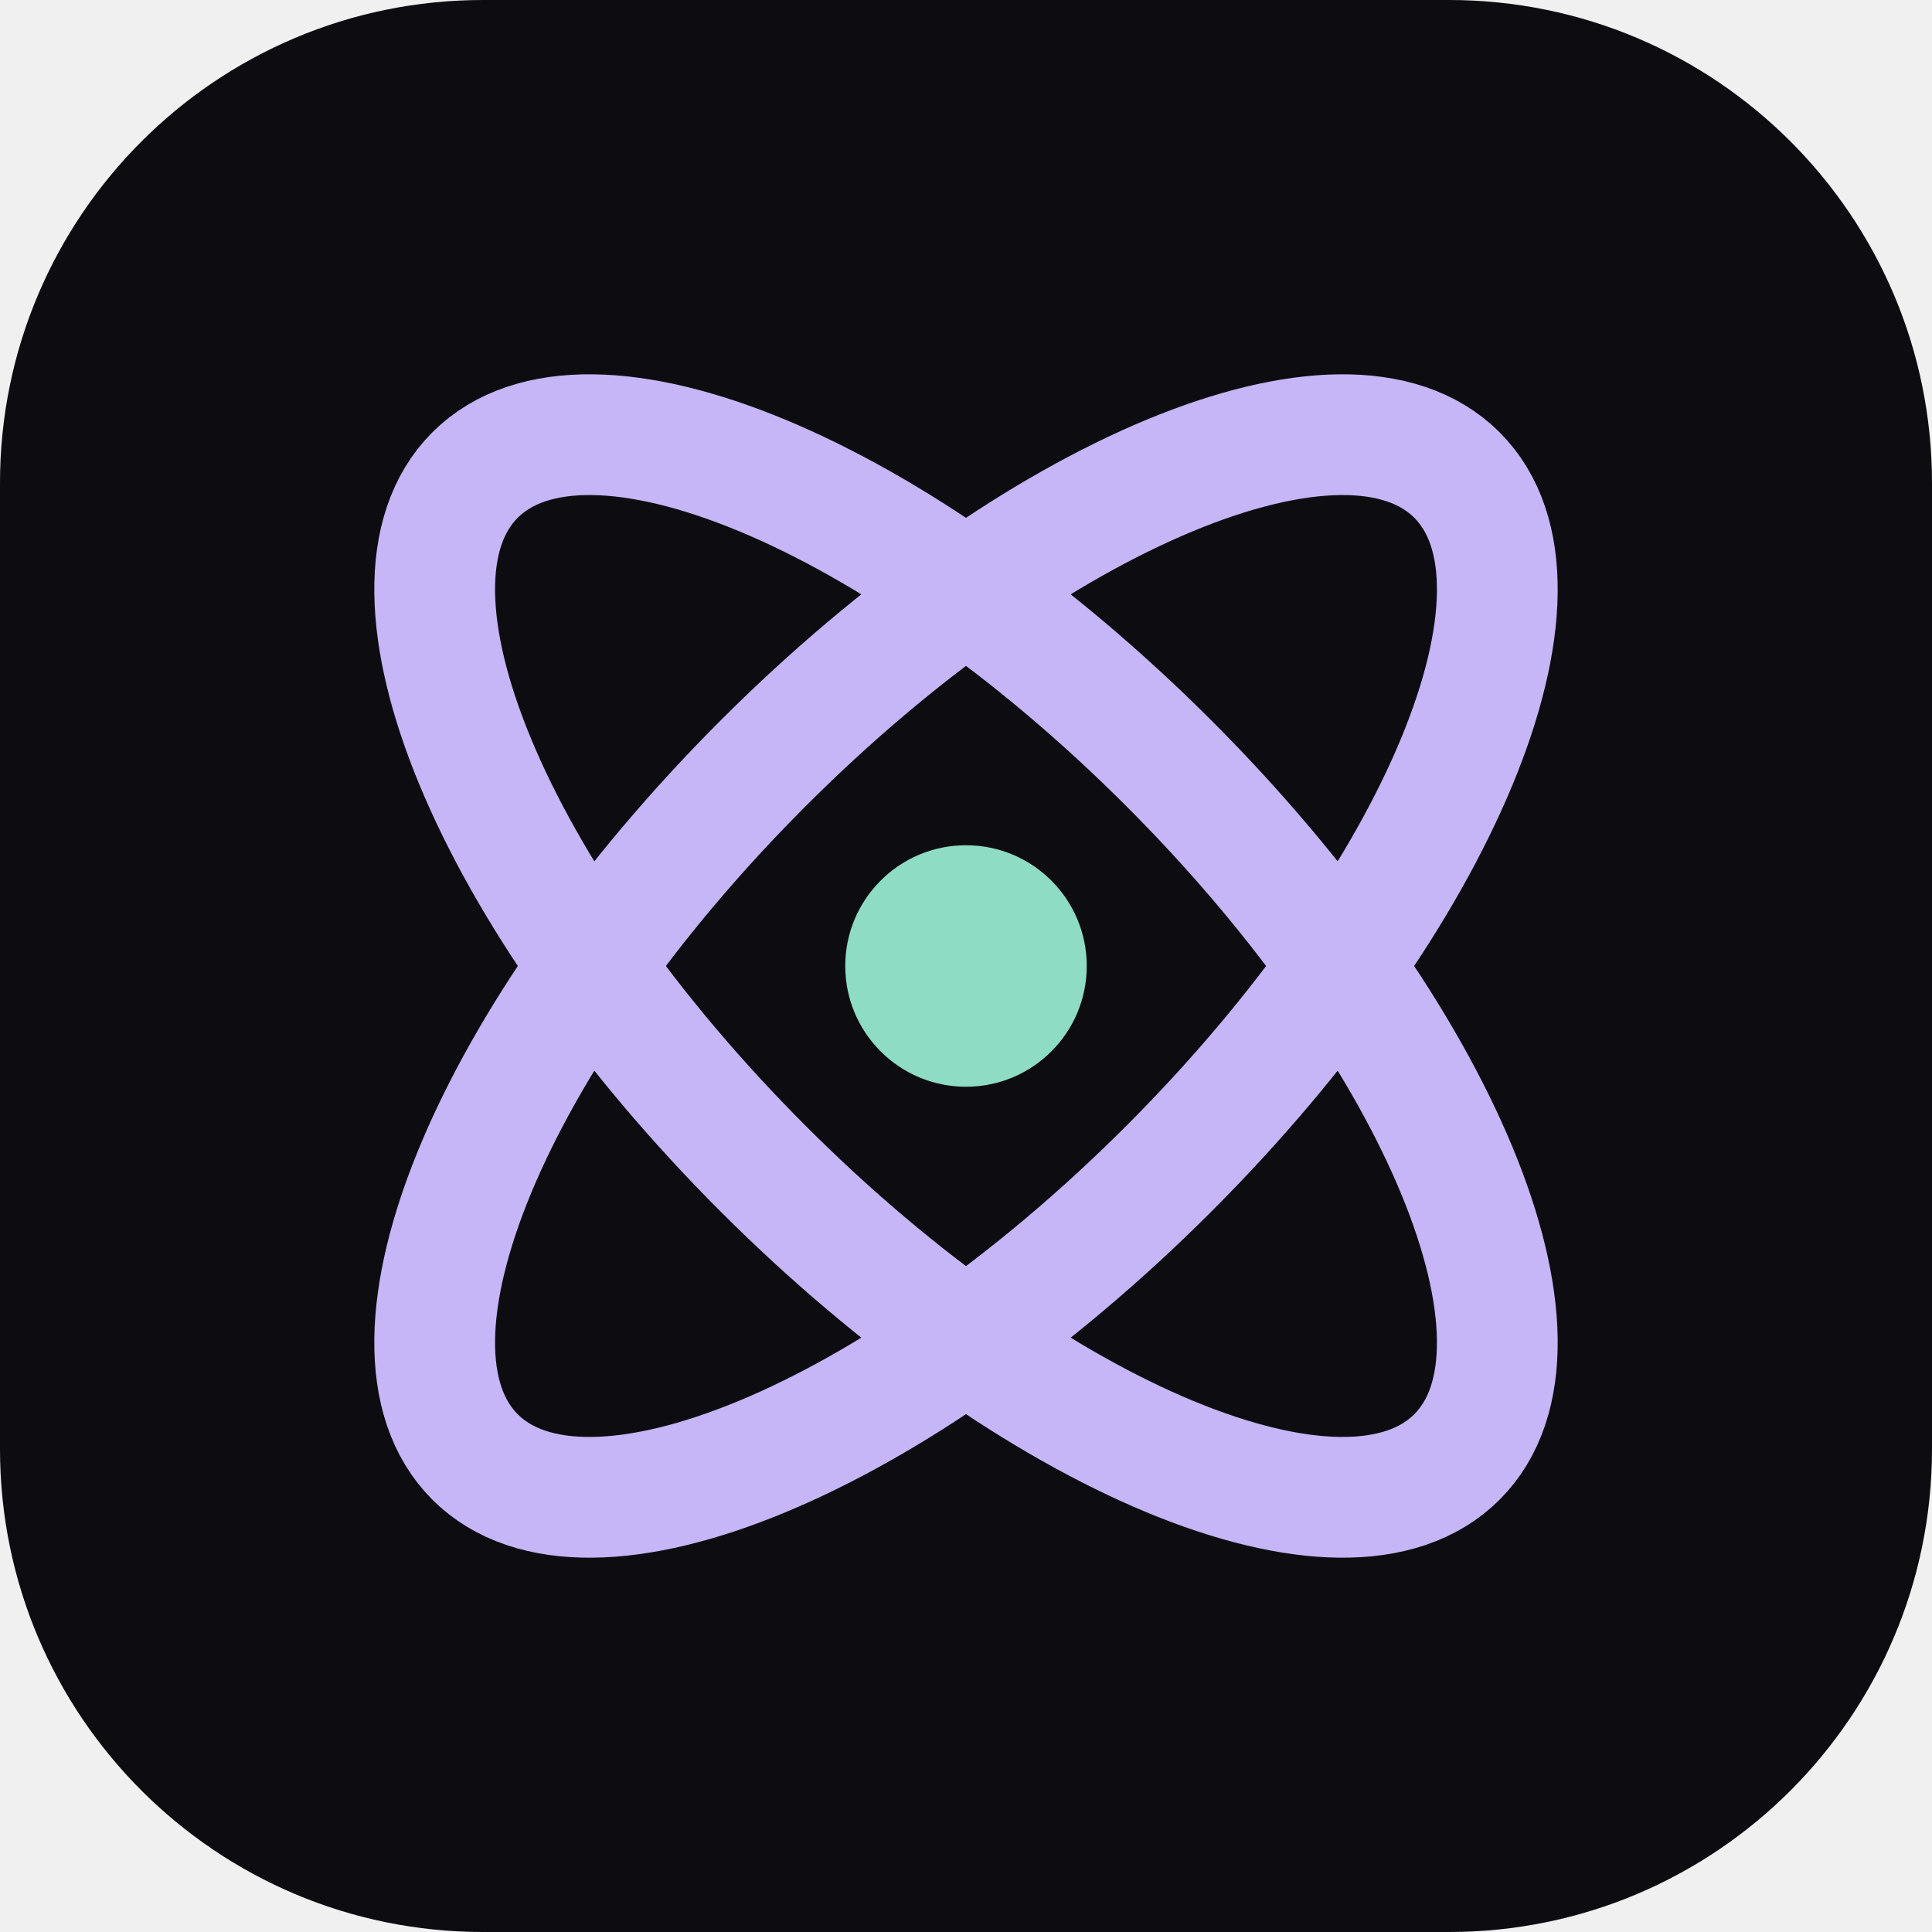
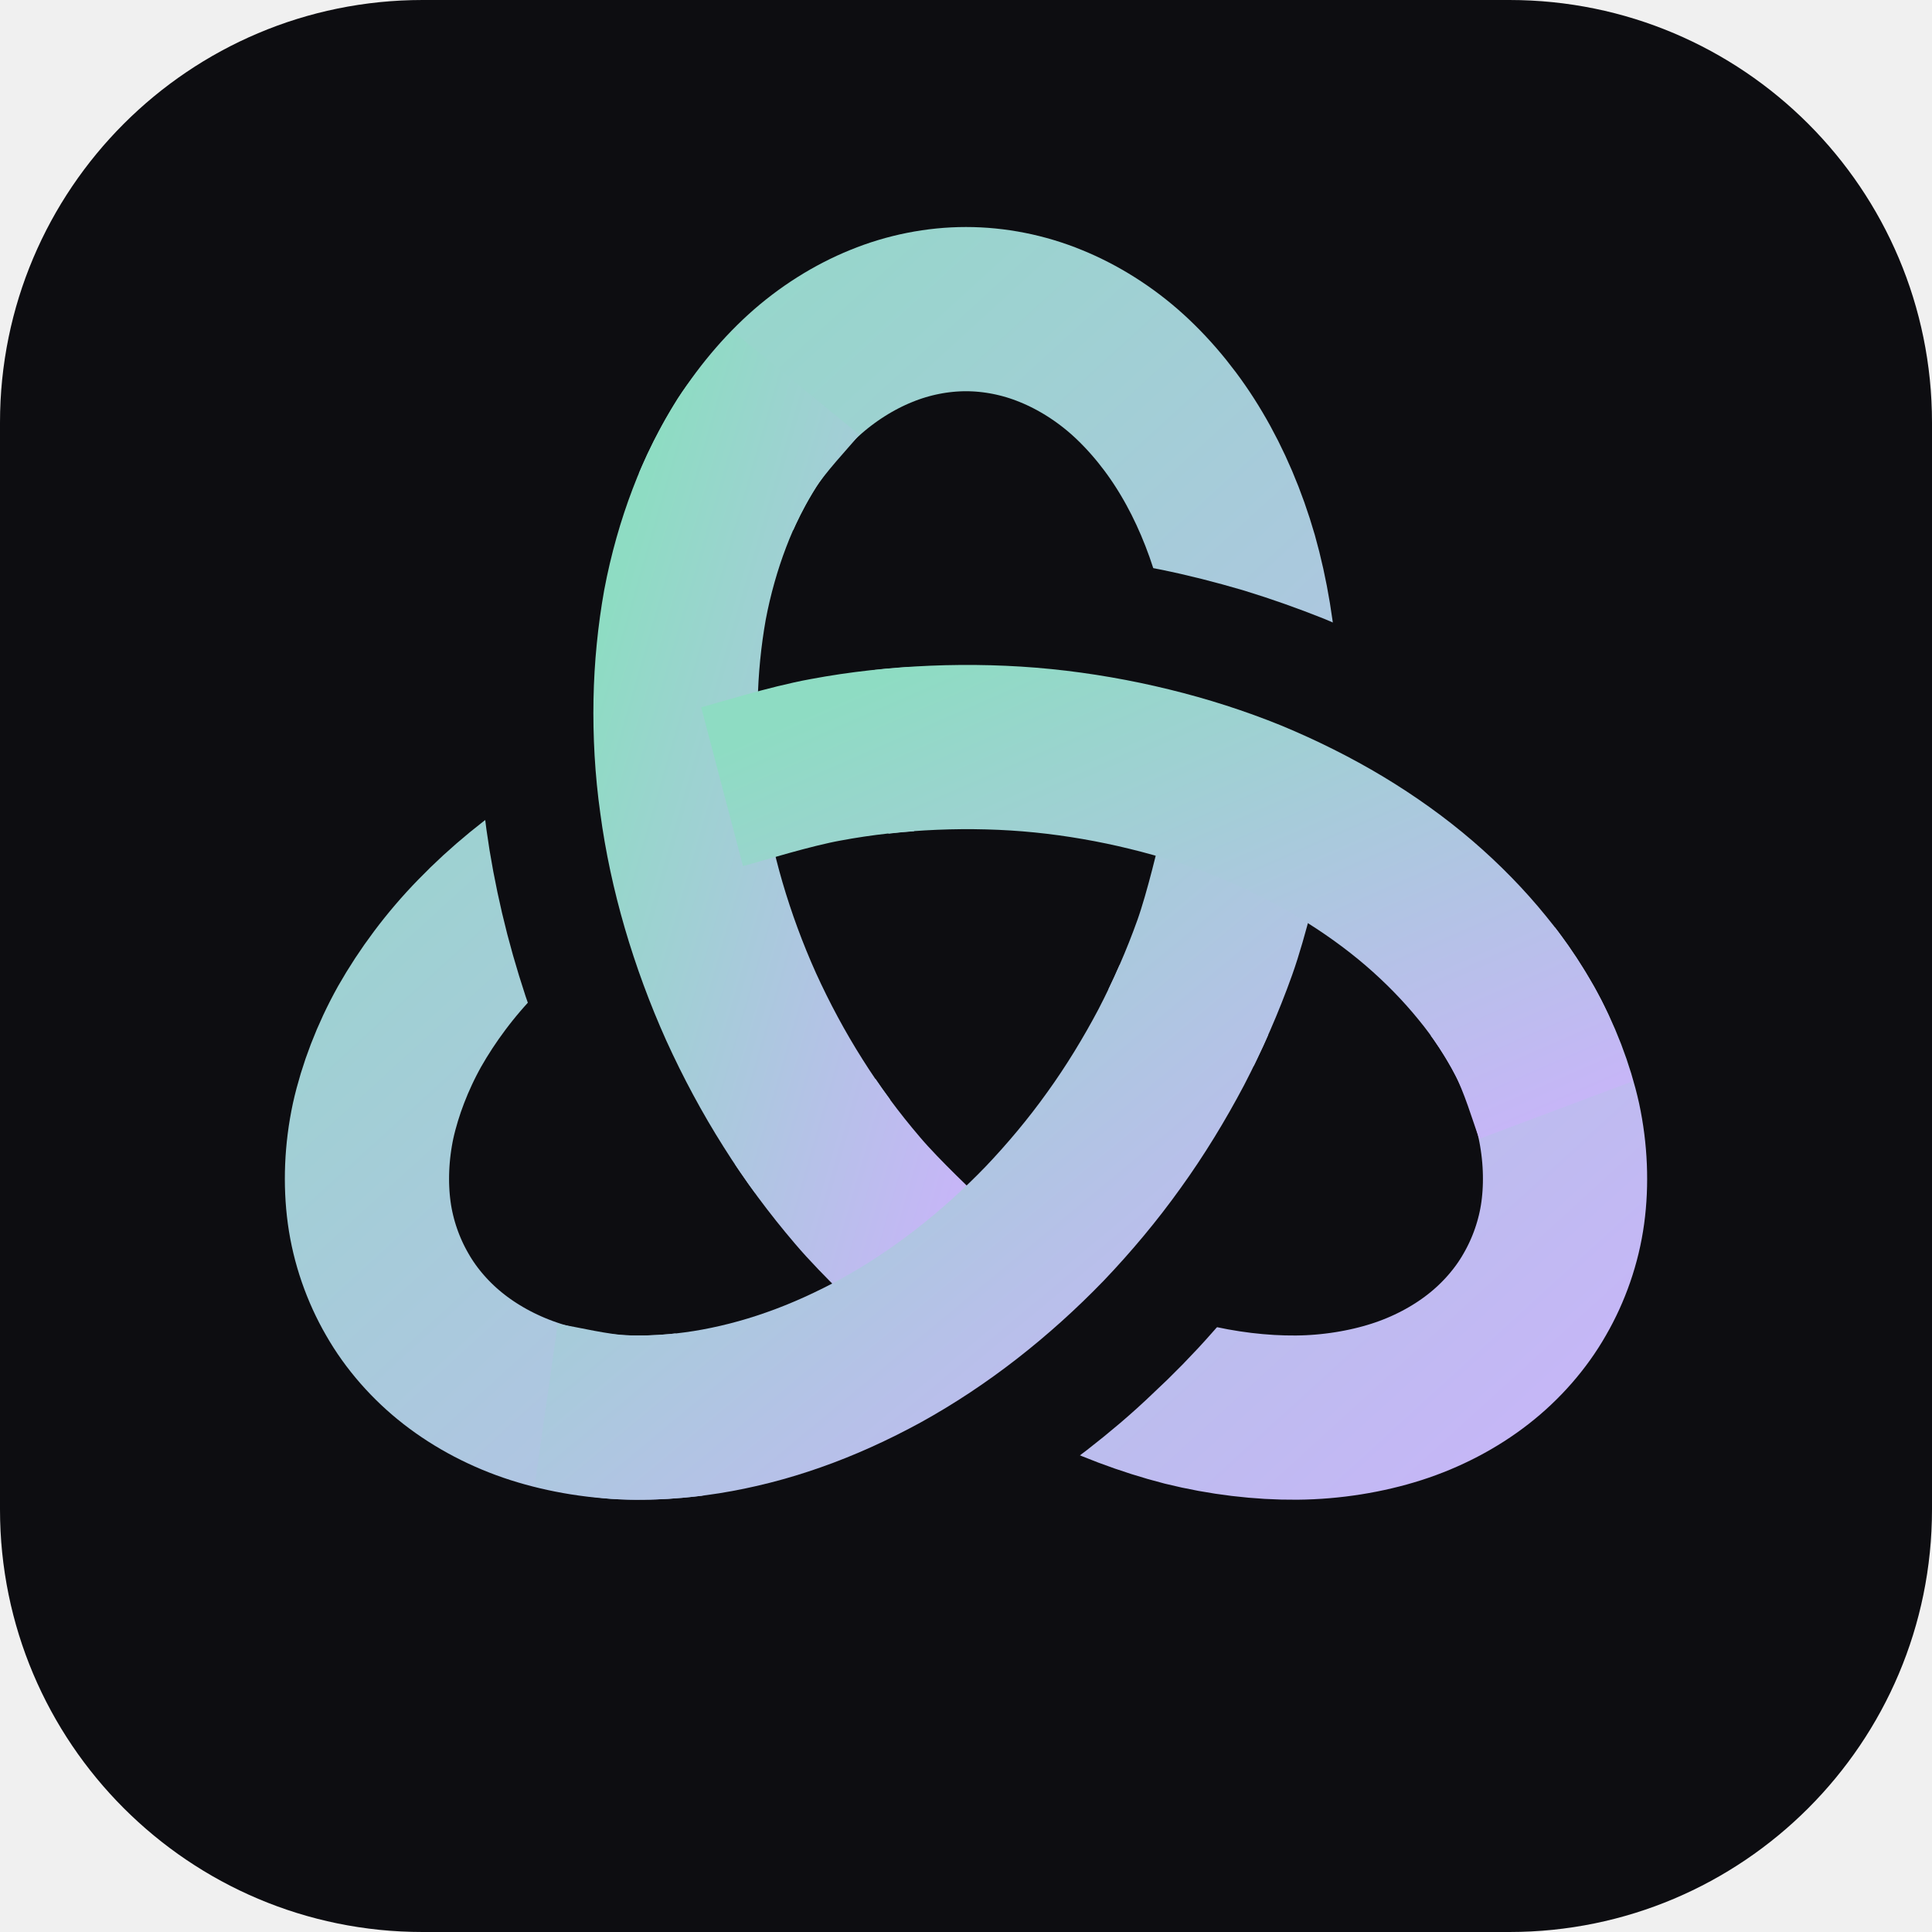
<svg xmlns="http://www.w3.org/2000/svg" viewBox="0 0 64 64">
-   <rect width="64" height="64" rx="16" fill="#0d0d11" />
-   <g fill="none" stroke="#c6b6f7" stroke-width="4">
-     <ellipse cx="32" cy="32" rx="23" ry="9.5" transform="rotate(-45 32 32)" />
-     <ellipse cx="32" cy="32" rx="23" ry="9.5" transform="rotate(45 32 32)" />
-   </g>
-   <circle cx="32" cy="32" r="4" fill="#8edcc3" />
+   <rect width="64" height="64" rx="14" fill="#0d0d11" />
+   <defs>
+     <linearGradient id="trefoil-g" x1="0" y1="0" x2="1" y2="1">
+       <stop offset="0" stop-color="#8edcc3" />
+       <stop offset="1" stop-color="#c6b6f7" />
+     </linearGradient>
+     <mask id="trefoil-m" maskUnits="userSpaceOnUse" x="0" y="0" width="64" height="64">
+       <rect width="64" height="64" fill="#fff" />
+       <path d="M26.67 37.15C26.47 36.82 25.83 35.84 25.46 35.17C25.09 34.49 24.74 33.79 24.43 33.09C24.13 32.39 23.85 31.67 23.61 30.95C23.37 30.22 23.16 29.49 22.99 28.76C22.82 28.03 22.68 27.3 22.58 26.57C22.48 25.85 22.42 25.12 22.39 24.41C22.36 23.7 22.37 22.99 22.41 22.3C22.46 21.61 22.54 20.94 22.65 20.28C22.76 19.63 22.91 18.99 23.09 18.38C23.27 17.77 23.61 16.92 23.72 16.62" fill="none" stroke-linecap="butt" stroke-linejoin="round" stroke="#000" stroke-width="13.06" />
+       <path d="M39.12 34.04C38.94 34.38 38.41 35.42 38.01 36.08C37.61 36.74 37.18 37.39 36.73 38.01C36.27 38.63 35.79 39.23 35.28 39.8C34.78 40.37 34.25 40.91 33.7 41.42C33.16 41.94 32.59 42.42 32.01 42.87C31.43 43.32 30.83 43.74 30.23 44.12C29.63 44.5 29.01 44.84 28.39 45.15C27.78 45.46 27.15 45.73 26.53 45.96C25.91 46.19 25.28 46.38 24.66 46.53C24.04 46.68 23.13 46.81 22.83 46.86" fill="none" stroke-linecap="butt" stroke-linejoin="round" stroke="#000" stroke-width="13.06" />
+       <path d="M30.21 24.81C30.59 24.8 31.76 24.74 32.53 24.75C33.3 24.77 34.07 24.82 34.84 24.9C35.6 24.99 36.36 25.11 37.11 25.26C37.86 25.41 38.59 25.6 39.31 25.81C40.03 26.03 40.73 26.28 41.41 26.55C42.09 26.83 42.75 27.14 43.38 27.47C44.01 27.8 44.62 28.17 45.19 28.55C45.77 28.93 46.31 29.34 46.82 29.76C47.33 30.19 47.81 30.63 48.25 31.09C48.69 31.55 49.26 32.28 49.46 32.51" fill="none" stroke-linecap="butt" stroke-linejoin="round" stroke="#000" stroke-width="13.06" />
+     </mask>
+   </defs>
+   <path d="M25.72 35.63C24.93 34.27 24.26 32.8 23.74 31.34C23.23 29.88 22.85 28.35 22.62 26.87C22.4 25.4 22.33 23.89 22.4 22.49C22.48 21.09 22.71 19.71 23.06 18.47C23.42 17.22 23.92 16.05 24.52 15.04C25.11 14.04 25.84 13.14 26.62 12.43C27.4 11.72 28.3 11.16 29.19 10.8C30.09 10.43 31.06 10.24 32 10.24C32.94 10.24 33.91 10.43 34.81 10.8C35.7 11.16 36.6 11.72 37.38 12.43C38.16 13.14 38.89 14.04 39.48 15.04C40.08 16.05 40.58 17.22 40.94 18.47C41.29 19.71 41.52 21.09 41.6 22.49C41.67 23.89 41.6 25.4 41.38 26.87C41.15 28.35 40.77 29.88 40.26 31.34C39.74 32.8 39.07 34.27 38.28 35.63C37.5 36.98 36.56 38.31 35.56 39.48C34.55 40.66 33.41 41.76 32.25 42.69C31.08 43.62 29.81 44.43 28.56 45.07C27.31 45.7 26 46.19 24.75 46.51C23.5 46.82 22.22 46.97 21.05 46.96C19.89 46.95 18.74 46.76 17.74 46.44C16.74 46.12 15.81 45.63 15.04 45.03C14.28 44.44 13.62 43.69 13.16 42.88C12.69 42.07 12.36 41.13 12.23 40.17C12.1 39.21 12.14 38.16 12.36 37.13C12.59 36.1 13 35.02 13.57 34C14.15 32.98 14.91 31.95 15.81 31.03C16.71 30.1 17.79 29.21 18.97 28.44C20.14 27.68 21.48 26.99 22.87 26.44C24.26 25.9 25.78 25.46 27.3 25.18C28.82 24.9 30.43 24.75 32 24.75C33.57 24.75 35.18 24.9 36.7 25.18C38.22 25.46 39.74 25.9 41.13 26.44C42.52 26.99 43.86 27.68 45.03 28.44C46.21 29.21 47.29 30.1 48.19 31.03C49.09 31.95 49.85 32.98 50.43 34C51 35.02 51.41 36.1 51.64 37.13C51.86 38.16 51.9 39.21 51.77 40.17C51.64 41.13 51.31 42.07 50.84 42.88C50.38 43.69 49.72 44.44 48.96 45.03C48.19 45.63 47.26 46.12 46.26 46.44C45.26 46.76 44.11 46.95 42.95 46.96C41.78 46.97 40.5 46.82 39.25 46.51C38 46.19 36.69 45.7 35.44 45.07C34.19 44.43 32.92 43.62 31.75 42.69C30.59 41.76 29.45 40.66 28.44 39.48C27.44 38.31 26.5 36.98 25.72 35.63Z" fill="none" stroke-linecap="round" stroke-linejoin="round" stroke="url(#trefoil-g)" stroke-width="5.44" mask="url(#trefoil-m)" />
+   <path d="M30.89 41.97C30.48 41.55 29.18 40.35 28.41 39.44C27.64 38.54 26.91 37.56 26.27 36.54C25.63 35.53 25.05 34.45 24.55 33.35C24.06 32.26 23.64 31.12 23.31 29.99C22.98 28.86 22.73 27.7 22.58 26.57C22.42 25.44 22.36 24.3 22.38 23.22C22.4 22.13 22.51 21.05 22.69 20.04C22.88 19.03 23.16 18.05 23.5 17.16C23.84 16.26 24.27 15.42 24.74 14.67C25.22 13.93 26.09 13.01 26.36 12.68" fill="none" stroke-linecap="butt" stroke-linejoin="round" stroke="url(#trefoil-g)" stroke-width="5.44" />
+   <path d="M41.18 27.98C41.03 28.55 40.64 30.27 40.24 31.39C39.84 32.51 39.35 33.63 38.8 34.69C38.24 35.75 37.6 36.8 36.9 37.77C36.2 38.75 35.42 39.68 34.61 40.53C33.79 41.38 32.91 42.17 32.01 42.87C31.11 43.57 30.16 44.2 29.2 44.73C28.25 45.25 27.26 45.7 26.29 46.04C25.33 46.38 24.34 46.63 23.4 46.78C22.45 46.93 21.51 46.99 20.62 46.95C19.74 46.91 18.51 46.61 18.09 46.55" fill="none" stroke-linecap="butt" stroke-linejoin="round" stroke="url(#trefoil-g)" stroke-width="5.44" />
+   <path d="M23.92 26.06C24.49 25.91 26.18 25.38 27.35 25.17C28.52 24.95 29.73 24.82 30.93 24.77C32.13 24.72 33.36 24.75 34.55 24.87C35.74 24.99 36.94 25.2 38.08 25.48C39.23 25.76 40.35 26.12 41.41 26.55C42.47 26.99 43.49 27.5 44.42 28.06C45.35 28.62 46.23 29.25 47.01 29.92C47.79 30.59 48.5 31.32 49.1 32.06C49.71 32.8 50.22 33.59 50.63 34.38C51.04 35.16 51.4 36.37 51.55 36.77" fill="none" stroke-linecap="butt" stroke-linejoin="round" stroke="url(#trefoil-g)" stroke-width="5.44" />
</svg>
